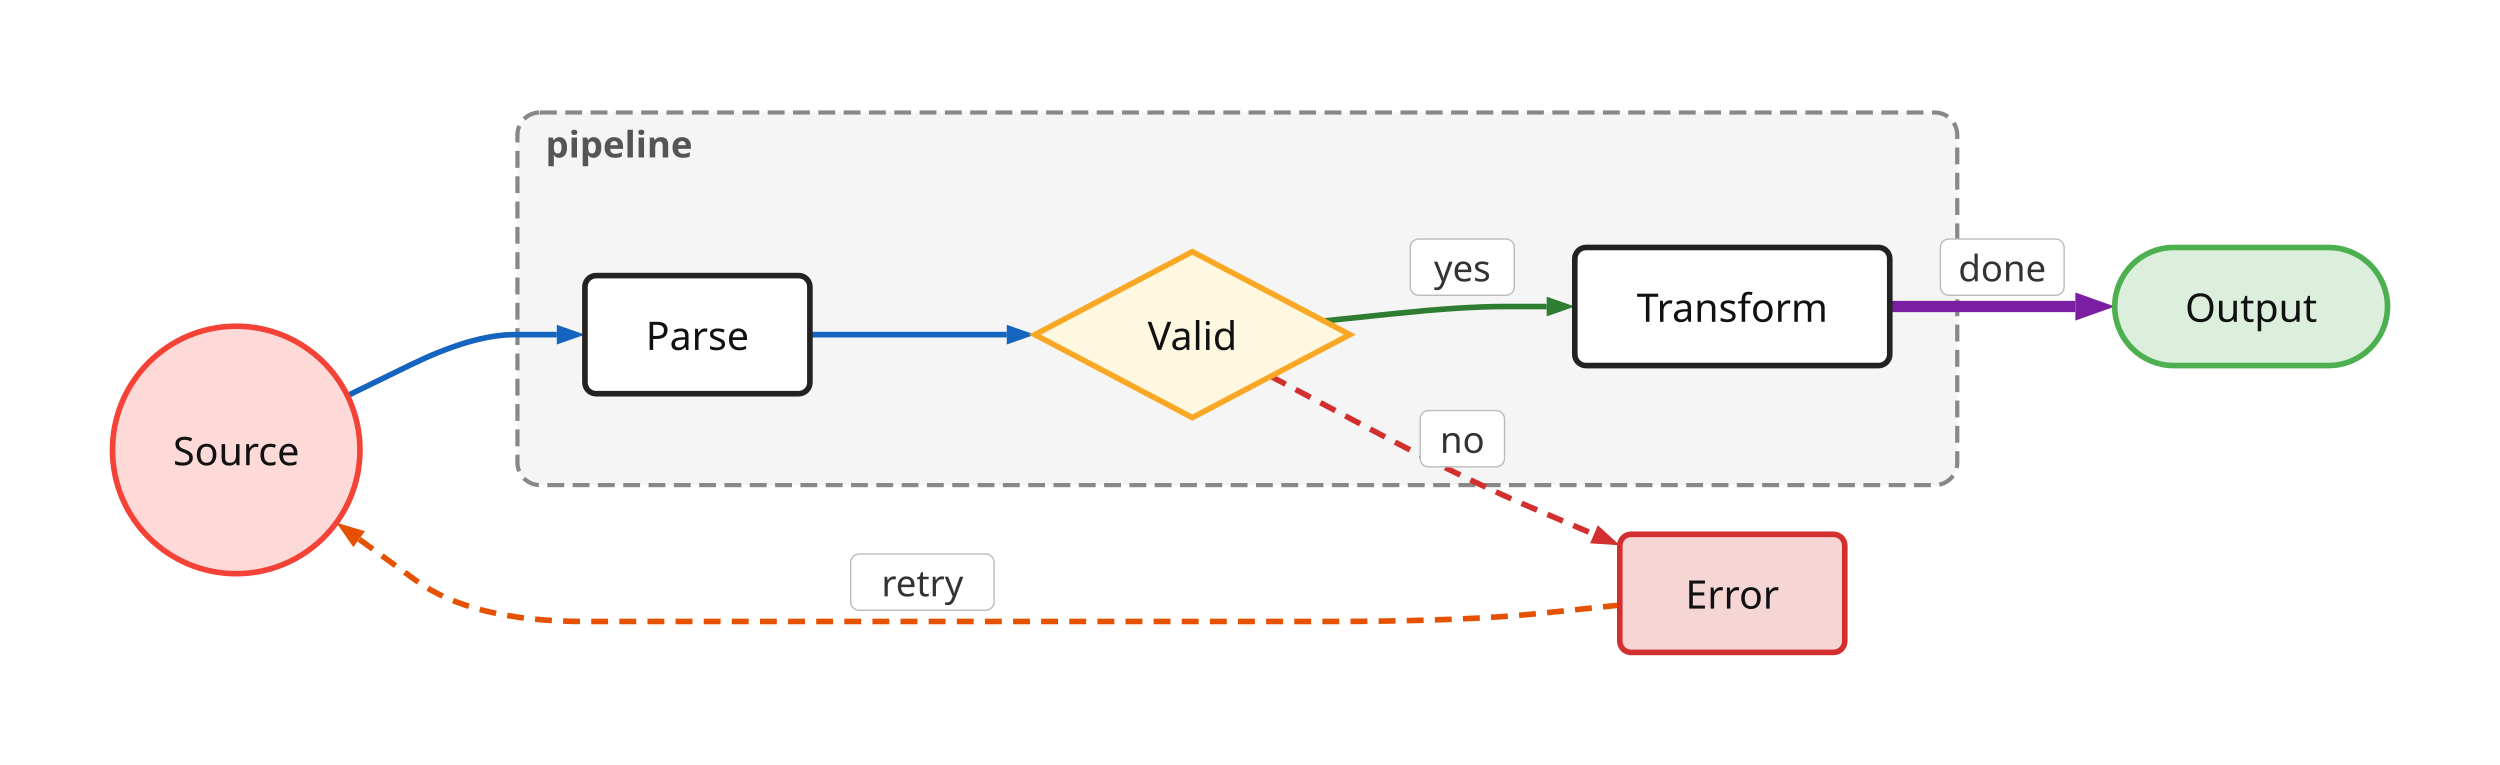
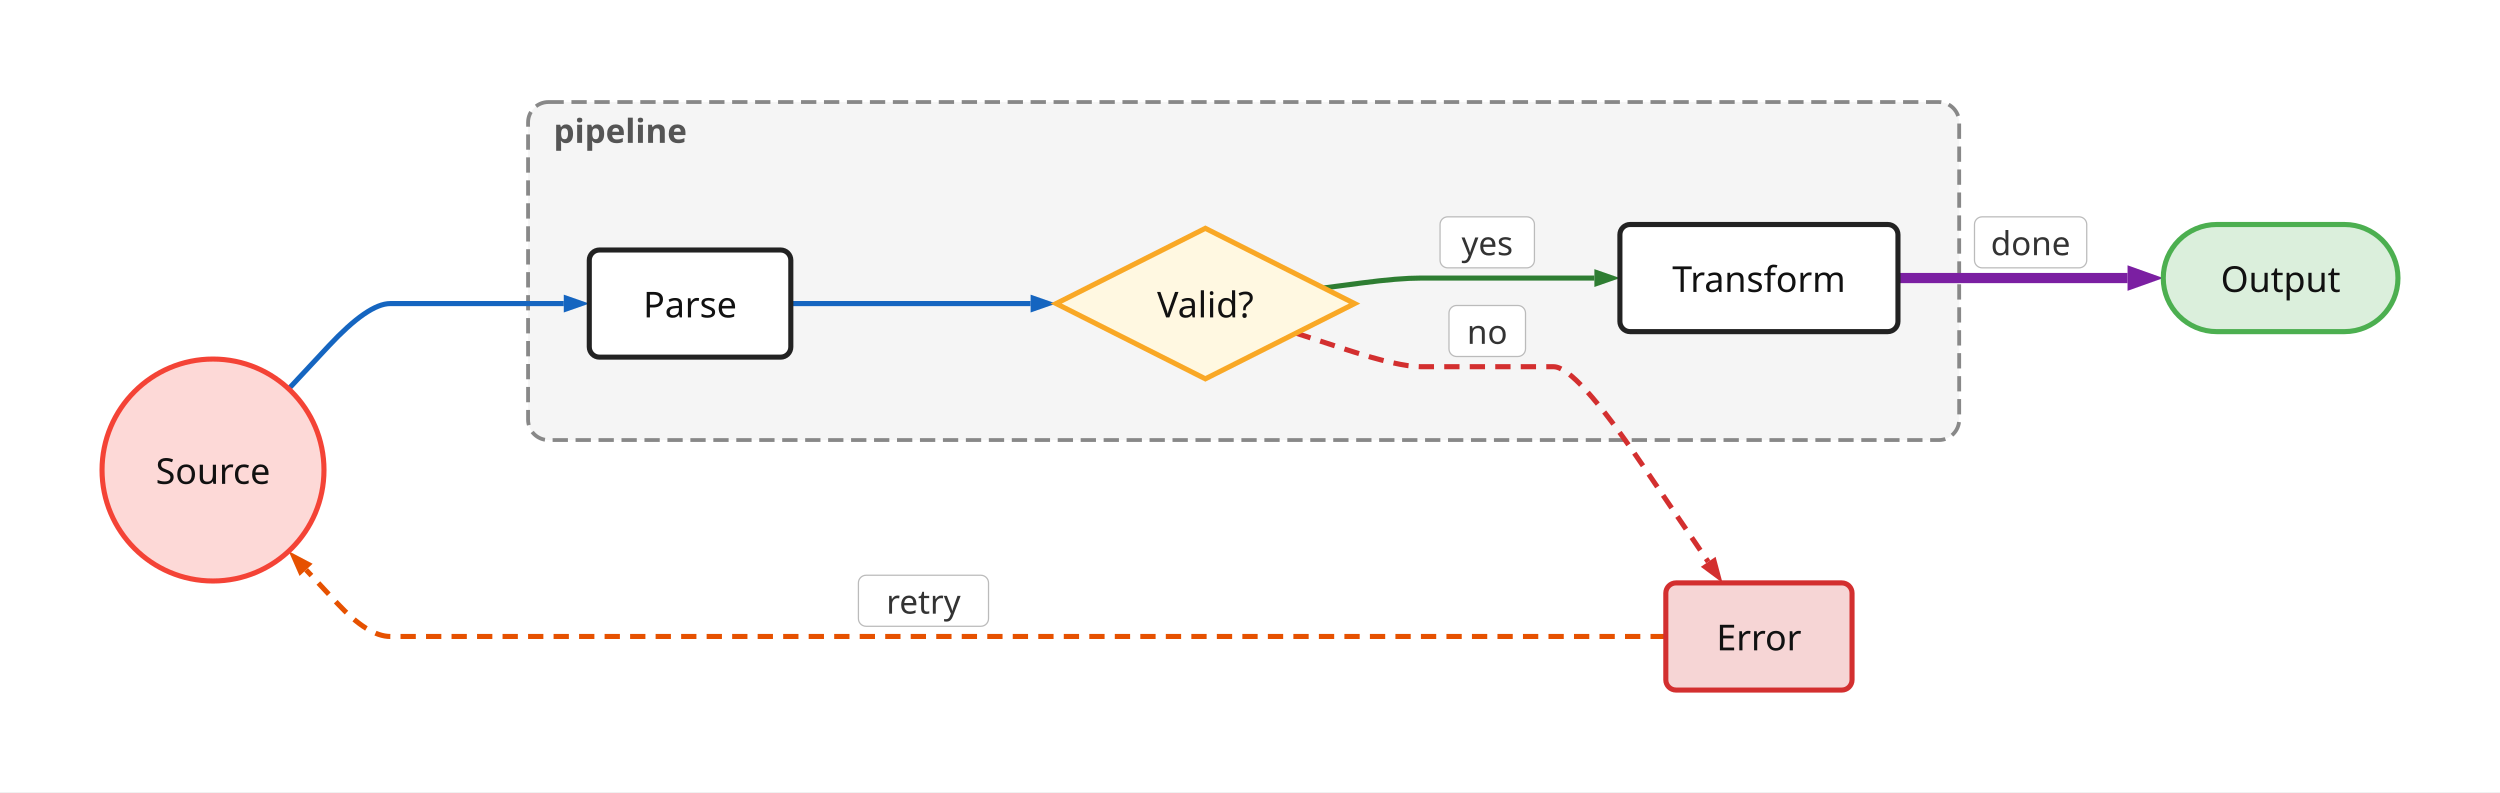
- <svg xmlns="http://www.w3.org/2000/svg" viewBox="-40 -88 889 272" style="max-width:100%">
-   <rect x="-40" y="-88" width="889" height="272" fill="white" />
+ <svg xmlns="http://www.w3.org/2000/svg" viewBox="-40 -43.75 980 310.5" style="max-width:100%">
+   <rect x="-40" y="-43.75" width="980" height="310.5" fill="white" />
  <defs>
    <marker id="arrowhead" markerWidth="10" markerHeight="7" refX="0" refY="3.5" orient="auto" markerUnits="userSpaceOnUse">
      <polygon points="0 0, 10 3.5, 0 7" fill="#444444" />
    </marker>
    <marker id="arrowhead-thick" markerWidth="14" markerHeight="10" refX="0" refY="5" orient="auto" markerUnits="userSpaceOnUse">
      <polygon points="0 0, 14 5, 0 10" fill="#444444" />
    </marker>
    <marker id="arrowhead-reverse" markerWidth="10" markerHeight="7" refX="10" refY="3.5" orient="auto" markerUnits="userSpaceOnUse">
      <polygon points="10 0, 0 3.5, 10 7" fill="#444444" />
    </marker>
    <marker id="arrowhead-1" markerWidth="10" markerHeight="7" refX="0" refY="3.5" orient="auto" markerUnits="userSpaceOnUse">
      <polygon points="0 0, 10 3.5, 0 7" fill="#1565c0" />
    </marker>
    <marker id="arrowhead-thick-1" markerWidth="14" markerHeight="10" refX="0" refY="5" orient="auto" markerUnits="userSpaceOnUse">
      <polygon points="0 0, 14 5, 0 10" fill="#1565c0" />
    </marker>
    <marker id="arrowhead-reverse-1" markerWidth="10" markerHeight="7" refX="10" refY="3.5" orient="auto" markerUnits="userSpaceOnUse">
      <polygon points="10 0, 0 3.5, 10 7" fill="#1565c0" />
    </marker>
    <marker id="arrowhead-2" markerWidth="10" markerHeight="7" refX="0" refY="3.5" orient="auto" markerUnits="userSpaceOnUse">
      <polygon points="0 0, 10 3.5, 0 7" fill="#2e7d32" />
    </marker>
    <marker id="arrowhead-thick-2" markerWidth="14" markerHeight="10" refX="0" refY="5" orient="auto" markerUnits="userSpaceOnUse">
      <polygon points="0 0, 14 5, 0 10" fill="#2e7d32" />
    </marker>
    <marker id="arrowhead-reverse-2" markerWidth="10" markerHeight="7" refX="10" refY="3.5" orient="auto" markerUnits="userSpaceOnUse">
      <polygon points="10 0, 0 3.5, 10 7" fill="#2e7d32" />
    </marker>
    <marker id="arrowhead-3" markerWidth="10" markerHeight="7" refX="0" refY="3.5" orient="auto" markerUnits="userSpaceOnUse">
      <polygon points="0 0, 10 3.5, 0 7" fill="#d32f2f" />
    </marker>
    <marker id="arrowhead-thick-3" markerWidth="14" markerHeight="10" refX="0" refY="5" orient="auto" markerUnits="userSpaceOnUse">
      <polygon points="0 0, 14 5, 0 10" fill="#d32f2f" />
    </marker>
    <marker id="arrowhead-reverse-3" markerWidth="10" markerHeight="7" refX="10" refY="3.5" orient="auto" markerUnits="userSpaceOnUse">
      <polygon points="10 0, 0 3.5, 10 7" fill="#d32f2f" />
    </marker>
    <marker id="arrowhead-4" markerWidth="10" markerHeight="7" refX="0" refY="3.5" orient="auto" markerUnits="userSpaceOnUse">
      <polygon points="0 0, 10 3.5, 0 7" fill="#7b1fa2" />
    </marker>
    <marker id="arrowhead-thick-4" markerWidth="14" markerHeight="10" refX="0" refY="5" orient="auto" markerUnits="userSpaceOnUse">
      <polygon points="0 0, 14 5, 0 10" fill="#7b1fa2" />
    </marker>
    <marker id="arrowhead-reverse-4" markerWidth="10" markerHeight="7" refX="10" refY="3.5" orient="auto" markerUnits="userSpaceOnUse">
      <polygon points="10 0, 0 3.5, 10 7" fill="#7b1fa2" />
    </marker>
    <marker id="arrowhead-5" markerWidth="10" markerHeight="7" refX="0" refY="3.5" orient="auto" markerUnits="userSpaceOnUse">
      <polygon points="0 0, 10 3.5, 0 7" fill="#e65100" />
    </marker>
    <marker id="arrowhead-thick-5" markerWidth="14" markerHeight="10" refX="0" refY="5" orient="auto" markerUnits="userSpaceOnUse">
      <polygon points="0 0, 14 5, 0 10" fill="#e65100" />
    </marker>
    <marker id="arrowhead-reverse-5" markerWidth="10" markerHeight="7" refX="10" refY="3.5" orient="auto" markerUnits="userSpaceOnUse">
      <polygon points="10 0, 0 3.5, 10 7" fill="#e65100" />
    </marker>
  </defs>
  <g>
-     <rect x="144" y="-48" width="512" height="132.5" fill="#f5f5f5" fill-opacity="1" stroke="#888888" stroke-width="1.5" stroke-dasharray="6 3" rx="8" ry="8" />
-     <text x="154" y="-32" fill="#555555" font-size="13" font-family="system-ui, sans-serif" font-weight="bold">pipeline</text>
+     <rect x="167" y="-3.75" width="561" height="132.5" fill="#f5f5f5" fill-opacity="1" stroke="#888888" stroke-width="1.5" stroke-dasharray="6 3" rx="8" ry="8" />
+     <text x="177" y="12.25" fill="#555555" font-size="13" font-family="system-ui, sans-serif" font-weight="bold">pipeline</text>
  </g>
-   <path d="M 83.541 52.7 L 105.771 41.85 Q 128 31 143 31 L 158 31" fill="none" stroke="#1565c0" stroke-width="2" marker-end="url(#arrowhead-1)" />
-   <path d="M 248 31 L 268 31 Q 288 31 303 31 L 318 31" fill="none" stroke="#1565c0" stroke-width="2" marker-end="url(#arrowhead-1)" />
-   <path d="M 430.755 26.13 L 455.377 23.565 Q 480 21 495 21 L 510 21" fill="none" stroke="#2e7d32" stroke-width="2" marker-end="url(#arrowhead-2)" />
-   <path d="M 411.882 45.812 L 445.941 63.906 Q 480 82 503.402 91.995 L 526.804 101.989" fill="none" stroke="#d32f2f" stroke-width="2" stroke-dasharray="6 4" marker-end="url(#arrowhead-3)" />
-   <path d="M 632 21 L 652 21 Q 672 21 685 21 L 698 21" fill="none" stroke="#7b1fa2" stroke-width="4" marker-end="url(#arrowhead-thick-4)" />
-   <path d="M 536 127.167 L 508 130.083 Q 480 133 432 133 Q 384 133 336 133 Q 288 133 248 133 Q 208 133 168 133 Q 128 133 107.847 118.365 L 87.694 103.73" fill="none" stroke="#e65100" stroke-width="2" stroke-dasharray="6 4" marker-end="url(#arrowhead-5)" />
-   <g transform="translate(0, 28)" data-node-id="src">
-     <circle cx="44" cy="44" r="44" fill="#fdd9d7" stroke="#f44336" stroke-width="2" />
-     <text x="44" y="44" text-anchor="middle" dominant-baseline="central" fill="#111111" font-size="14" font-family="system-ui, sans-serif">Source</text>
+   <path d="M 73.163 108.683 L 88.748 91.966 Q 104.333 75.25 113 75.25 Q 121.667 75.25 130.333 75.25 Q 139 75.25 147.667 75.25 Q 156.333 75.25 165 75.25 Q 173.667 75.25 177.333 75.25 L 181 75.25" fill="none" stroke="#1565c0" stroke-width="2" marker-end="url(#arrowhead-1)" />
+   <path d="M 270 75.25 L 278.667 75.25 Q 287.333 75.25 296 75.25 Q 304.667 75.25 313.333 75.25 Q 322 75.25 330.667 75.25 Q 339.333 75.25 348 75.25 Q 356.667 75.25 360.333 75.25 L 364 75.25" fill="none" stroke="#1565c0" stroke-width="2" marker-end="url(#arrowhead-1)" />
+   <path d="M 478.873 69.135 L 493.603 67.192 Q 508.333 65.25 517 65.25 Q 525.667 65.25 534.333 65.25 Q 543 65.25 551.667 65.25 Q 560.333 65.25 569 65.25 Q 577.667 65.25 581.333 65.25 L 585 65.25" fill="none" stroke="#2e7d32" stroke-width="2" marker-end="url(#arrowhead-2)" />
+   <path d="M 468.014 86.841 L 488.174 93.42 Q 508.333 100 517 100 Q 525.667 100 534.333 100 Q 543 100 551.667 100 Q 560.333 100 569 100 Q 577.667 100 603.641 138.239 L 629.616 176.478" fill="none" stroke="#d32f2f" stroke-width="2" stroke-dasharray="6 4" marker-end="url(#arrowhead-3)" />
+   <path d="M 704 65.25 L 712.667 65.25 Q 721.333 65.25 730 65.25 Q 738.667 65.25 747.333 65.25 Q 756 65.25 764.667 65.25 Q 773.333 65.25 782 65.25 Q 790.667 65.25 792.333 65.25 L 794 65.25" fill="none" stroke="#7b1fa2" stroke-width="4" marker-end="url(#arrowhead-thick-4)" />
+   <path d="M 613 205.75 L 595.333 205.75 Q 577.667 205.75 569 205.75 Q 560.333 205.75 551.667 205.75 Q 543 205.75 534.333 205.75 Q 525.667 205.75 517 205.75 Q 508.333 205.75 470.417 205.75 Q 432.5 205.75 394.583 205.75 Q 356.667 205.75 348 205.75 Q 339.333 205.75 330.667 205.75 Q 322 205.75 313.333 205.75 Q 304.667 205.75 296 205.75 Q 287.333 205.75 258.917 205.75 Q 230.5 205.75 202.083 205.75 Q 173.667 205.75 165 205.75 Q 156.333 205.75 147.667 205.75 Q 139 205.75 130.333 205.75 Q 121.667 205.75 113 205.75 Q 104.333 205.75 92.158 192.691 L 79.983 179.631" fill="none" stroke="#e65100" stroke-width="2" stroke-dasharray="6 4" marker-end="url(#arrowhead-5)" />
+   <g transform="translate(0, 97)" data-node-id="src">
+     <circle cx="43.5" cy="43.5" r="43.5" fill="#fdd9d7" stroke="#f44336" stroke-width="2" />
+     <text x="43.5" y="43.5" text-anchor="middle" dominant-baseline="central" fill="#111111" font-size="14" font-family="system-ui, sans-serif">Source</text>
  </g>
-   <g transform="translate(168, 10)" data-node-id="parse">
-     <rect x="0" y="0" width="80" height="42" rx="4" ry="4" fill="#ffffff" stroke="#222222" stroke-width="2" />
-     <text x="40" y="21" text-anchor="middle" dominant-baseline="central" fill="#111111" font-size="14" font-family="system-ui, sans-serif">Parse</text>
+   <g transform="translate(191, 54.25)" data-node-id="parse">
+     <rect x="0" y="0" width="79" height="42" rx="4" ry="4" fill="#ffffff" stroke="#222222" stroke-width="2" />
+     <text x="39.5" y="21" text-anchor="middle" dominant-baseline="central" fill="#111111" font-size="14" font-family="system-ui, sans-serif">Parse</text>
  </g>
-   <g transform="translate(328, 1.5)" data-node-id="validate">
-     <polygon points="56,0 112,29.5 56,59 0,29.5" fill="#fff8e1" stroke="#f9a825" stroke-width="2" />
-     <text x="56" y="29.5" text-anchor="middle" dominant-baseline="central" fill="#111111" font-size="14" font-family="system-ui, sans-serif">Valid</text>
+   <g transform="translate(374, 45.75)" data-node-id="validate">
+     <polygon points="58.5,0 117,29.5 58.5,59 0,29.5" fill="#fff8e1" stroke="#f9a825" stroke-width="2" />
+     <text x="58.5" y="29.5" text-anchor="middle" dominant-baseline="central" fill="#111111" font-size="14" font-family="system-ui, sans-serif">Valid?</text>
  </g>
-   <g transform="translate(520, 0)" data-node-id="transform">
-     <rect x="0" y="0" width="112" height="42" rx="4" ry="4" fill="#ffffff" stroke="#222222" stroke-width="2" />
-     <text x="56" y="21" text-anchor="middle" dominant-baseline="central" fill="#111111" font-size="14" font-family="system-ui, sans-serif">Transform</text>
+   <g transform="translate(595, 44.25)" data-node-id="transform">
+     <rect x="0" y="0" width="109" height="42" rx="4" ry="4" fill="#ffffff" stroke="#222222" stroke-width="2" />
+     <text x="54.5" y="21" text-anchor="middle" dominant-baseline="central" fill="#111111" font-size="14" font-family="system-ui, sans-serif">Transform</text>
  </g>
-   <g transform="translate(536, 102)" data-node-id="error">
-     <rect x="0" y="0" width="80" height="42" rx="4" ry="4" fill="#f6d5d5" stroke="#d32f2f" stroke-width="2" />
-     <text x="40" y="21" text-anchor="middle" dominant-baseline="central" fill="#111111" font-size="14" font-family="system-ui, sans-serif">Error</text>
+   <g transform="translate(613, 184.75)" data-node-id="error">
+     <rect x="0" y="0" width="73" height="42" rx="4" ry="4" fill="#f6d5d5" stroke="#d32f2f" stroke-width="2" />
+     <text x="36.5" y="21" text-anchor="middle" dominant-baseline="central" fill="#111111" font-size="14" font-family="system-ui, sans-serif">Error</text>
  </g>
-   <g transform="translate(712, 0)" data-node-id="out">
-     <rect x="0" y="0" width="97" height="42" rx="21" ry="21" fill="#dbefdc" stroke="#4caf50" stroke-width="2" />
-     <text x="48.5" y="21" text-anchor="middle" dominant-baseline="central" fill="#111111" font-size="14" font-family="system-ui, sans-serif">Output</text>
+   <g transform="translate(808, 44.25)" data-node-id="out">
+     <rect x="0" y="0" width="92" height="42" rx="21" ry="21" fill="#dbefdc" stroke="#4caf50" stroke-width="2" />
+     <text x="46" y="21" text-anchor="middle" dominant-baseline="central" fill="#111111" font-size="14" font-family="system-ui, sans-serif">Output</text>
  </g>
-   <g transform="translate(480, 7)">
+   <g transform="translate(543, 51.25)">
    <rect x="-18.5" y="-10" width="37" height="20" fill="white" stroke="#bbb" stroke-width="0.5" rx="3" />
    <text text-anchor="middle" dominant-baseline="central" fill="#333333" font-size="13" font-family="system-ui, sans-serif">yes</text>
  </g>
-   <g transform="translate(480, 68)">
+   <g transform="translate(543, 86)">
    <rect x="-15" y="-10" width="30" height="20" fill="white" stroke="#bbb" stroke-width="0.5" rx="3" />
    <text text-anchor="middle" dominant-baseline="central" fill="#333333" font-size="13" font-family="system-ui, sans-serif">no</text>
  </g>
-   <g transform="translate(672, 7)">
+   <g transform="translate(756, 51.25)">
    <rect x="-22" y="-10" width="44" height="20" fill="white" stroke="#bbb" stroke-width="0.5" rx="3" />
    <text text-anchor="middle" dominant-baseline="central" fill="#333333" font-size="13" font-family="system-ui, sans-serif">done</text>
  </g>
-   <g transform="translate(288, 119)">
+   <g transform="translate(322, 191.75)">
    <rect x="-25.5" y="-10" width="51" height="20" fill="white" stroke="#bbb" stroke-width="0.5" rx="3" />
    <text text-anchor="middle" dominant-baseline="central" fill="#333333" font-size="13" font-family="system-ui, sans-serif">retry</text>
  </g>
</svg>
